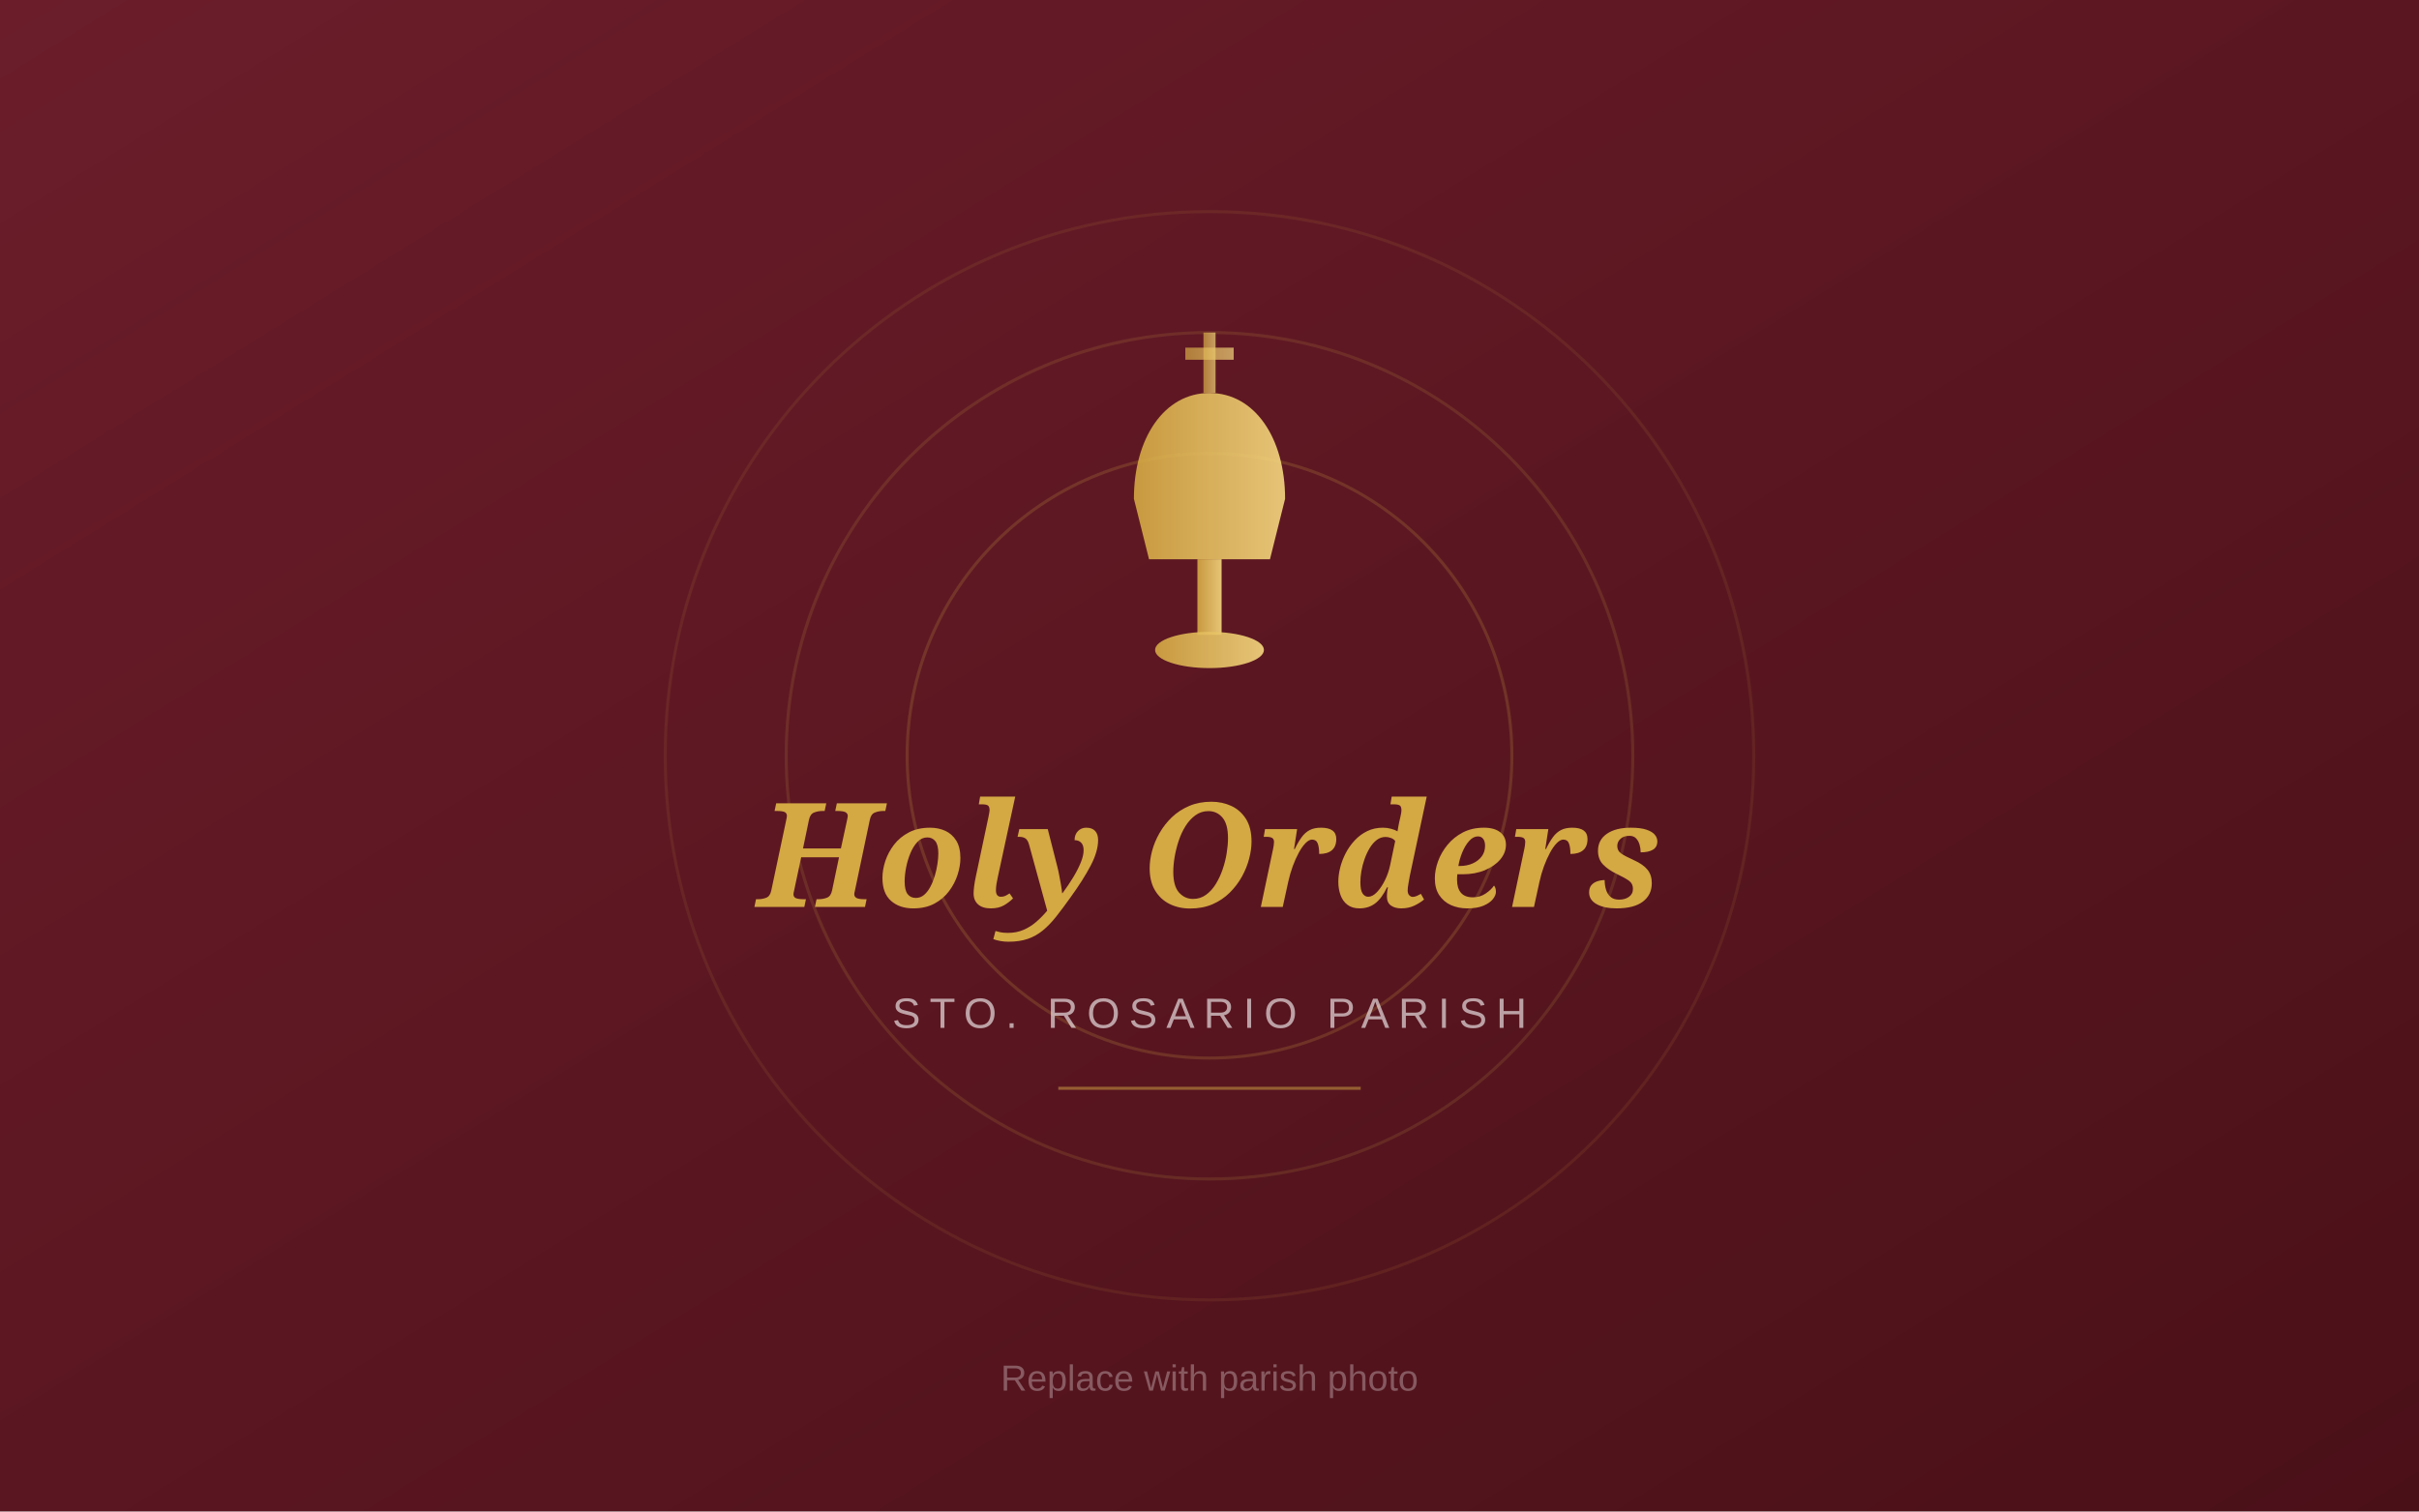
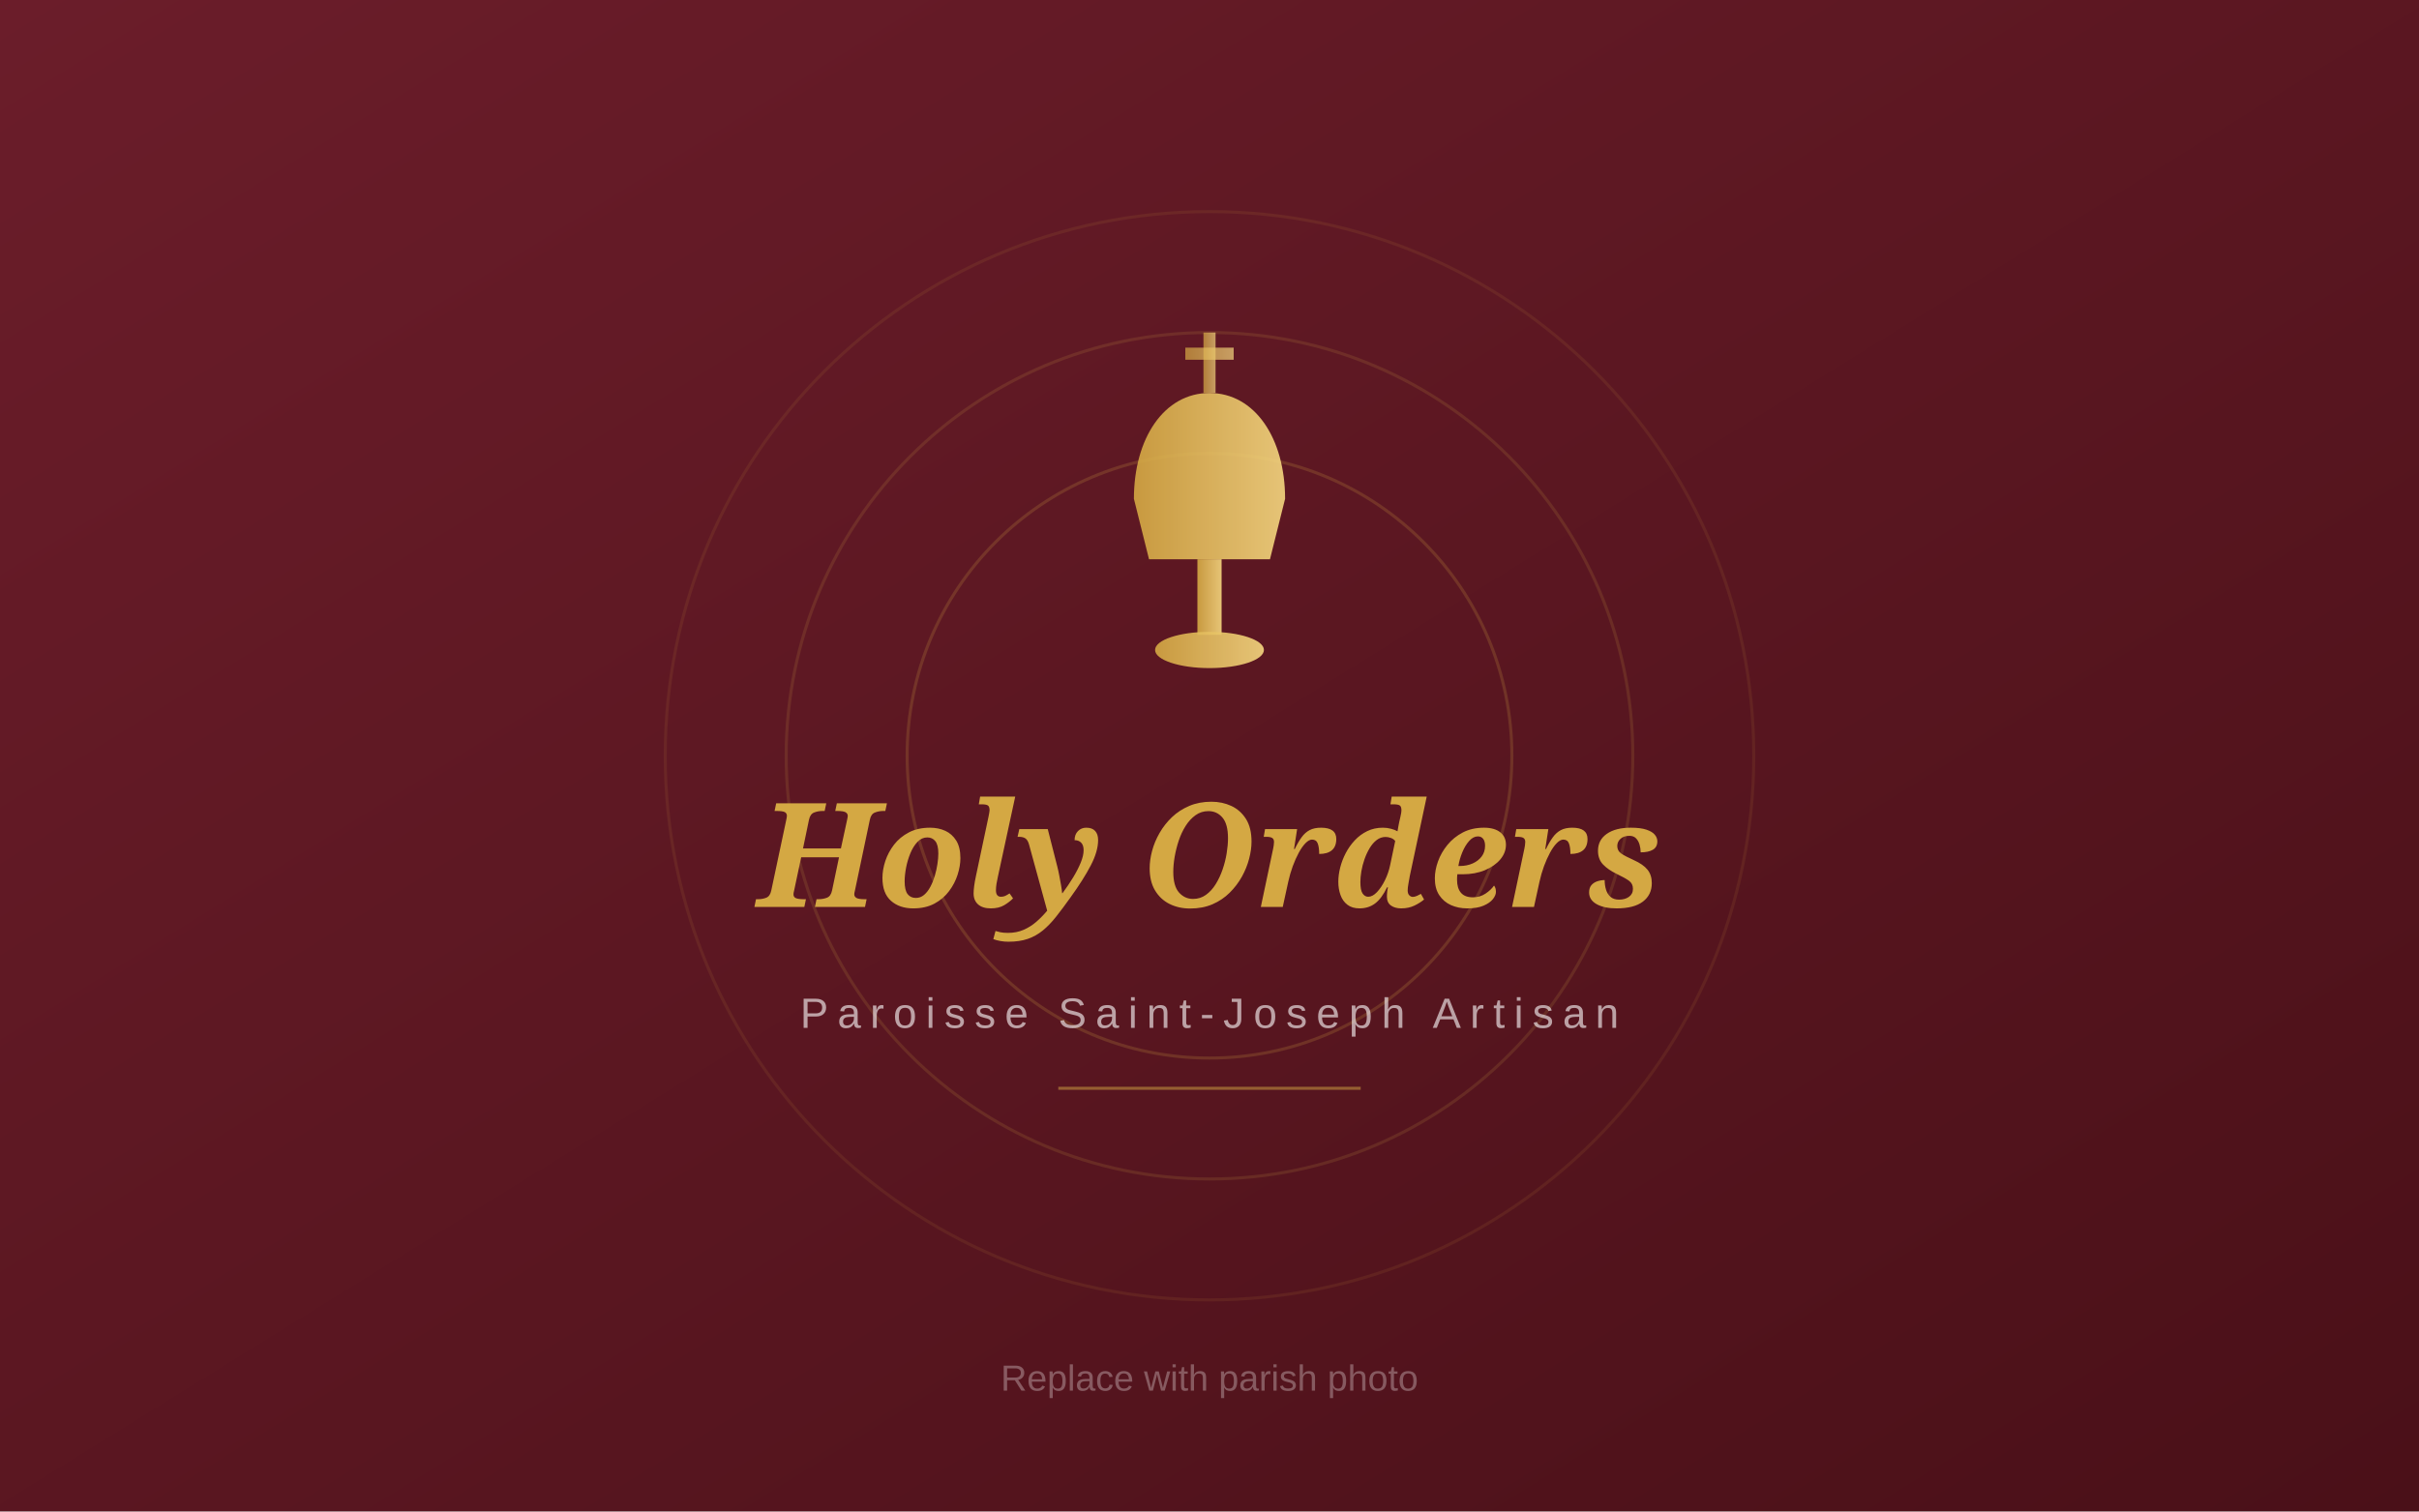
<svg xmlns="http://www.w3.org/2000/svg" width="800" height="500" viewBox="0 0 800 500">
  <defs>
    <linearGradient id="bg" x1="0%" y1="0%" x2="100%" y2="100%">
      <stop offset="0%" style="stop-color:#6B1D2A;stop-opacity:1" />
      <stop offset="100%" style="stop-color:#4A1018;stop-opacity:1" />
    </linearGradient>
    <linearGradient id="gold" x1="0%" y1="0%" x2="100%" y2="0%">
      <stop offset="0%" style="stop-color:#D4A843;stop-opacity:1" />
      <stop offset="100%" style="stop-color:#F5D780;stop-opacity:1" />
    </linearGradient>
  </defs>
  <rect width="800" height="500" fill="url(#bg)" />
  <circle cx="400" cy="250" r="180" fill="none" stroke="rgba(212,168,67,0.1)" stroke-width="1" />
  <circle cx="400" cy="250" r="140" fill="none" stroke="rgba(212,168,67,0.15)" stroke-width="1" />
  <circle cx="400" cy="250" r="100" fill="none" stroke="rgba(212,168,67,0.2)" stroke-width="1" />
  <g transform="translate(400, 175)" fill="url(#gold)">
    <path d="M-25-10 C-25-30 -15-45 0-45 C15-45 25-30 25-10 L20 10 L-20 10 Z" opacity="0.9" />
    <rect x="-4" y="10" width="8" height="25" opacity="0.9" />
    <ellipse cx="0" cy="40" rx="18" ry="6" opacity="0.9" />
    <rect x="-2" y="-65" width="4" height="20" opacity="0.7" />
    <rect x="-8" y="-60" width="16" height="4" opacity="0.7" />
  </g>
  <text x="400" y="300" font-family="Georgia, serif" font-size="48" font-weight="bold" fill="#D4A843" text-anchor="middle" font-style="italic">Holy Orders</text>
-   <text x="400" y="340" font-family="Arial, sans-serif" font-size="14" fill="rgba(255,255,255,0.6)" text-anchor="middle" letter-spacing="3">STO. ROSARIO PARISH</text>
+   <text x="400" y="340" font-family="Arial, sans-serif" font-size="14" fill="rgba(255,255,255,0.6)" text-anchor="middle" letter-spacing="3">Paroisse Saint-Joseph Artisan</text>
  <line x1="350" y1="360" x2="450" y2="360" stroke="#D4A843" stroke-width="1" opacity="0.5" />
  <text x="400" y="460" font-family="Arial, sans-serif" font-size="12" fill="rgba(255,255,255,0.3)" text-anchor="middle">Replace with parish photo</text>
</svg>
